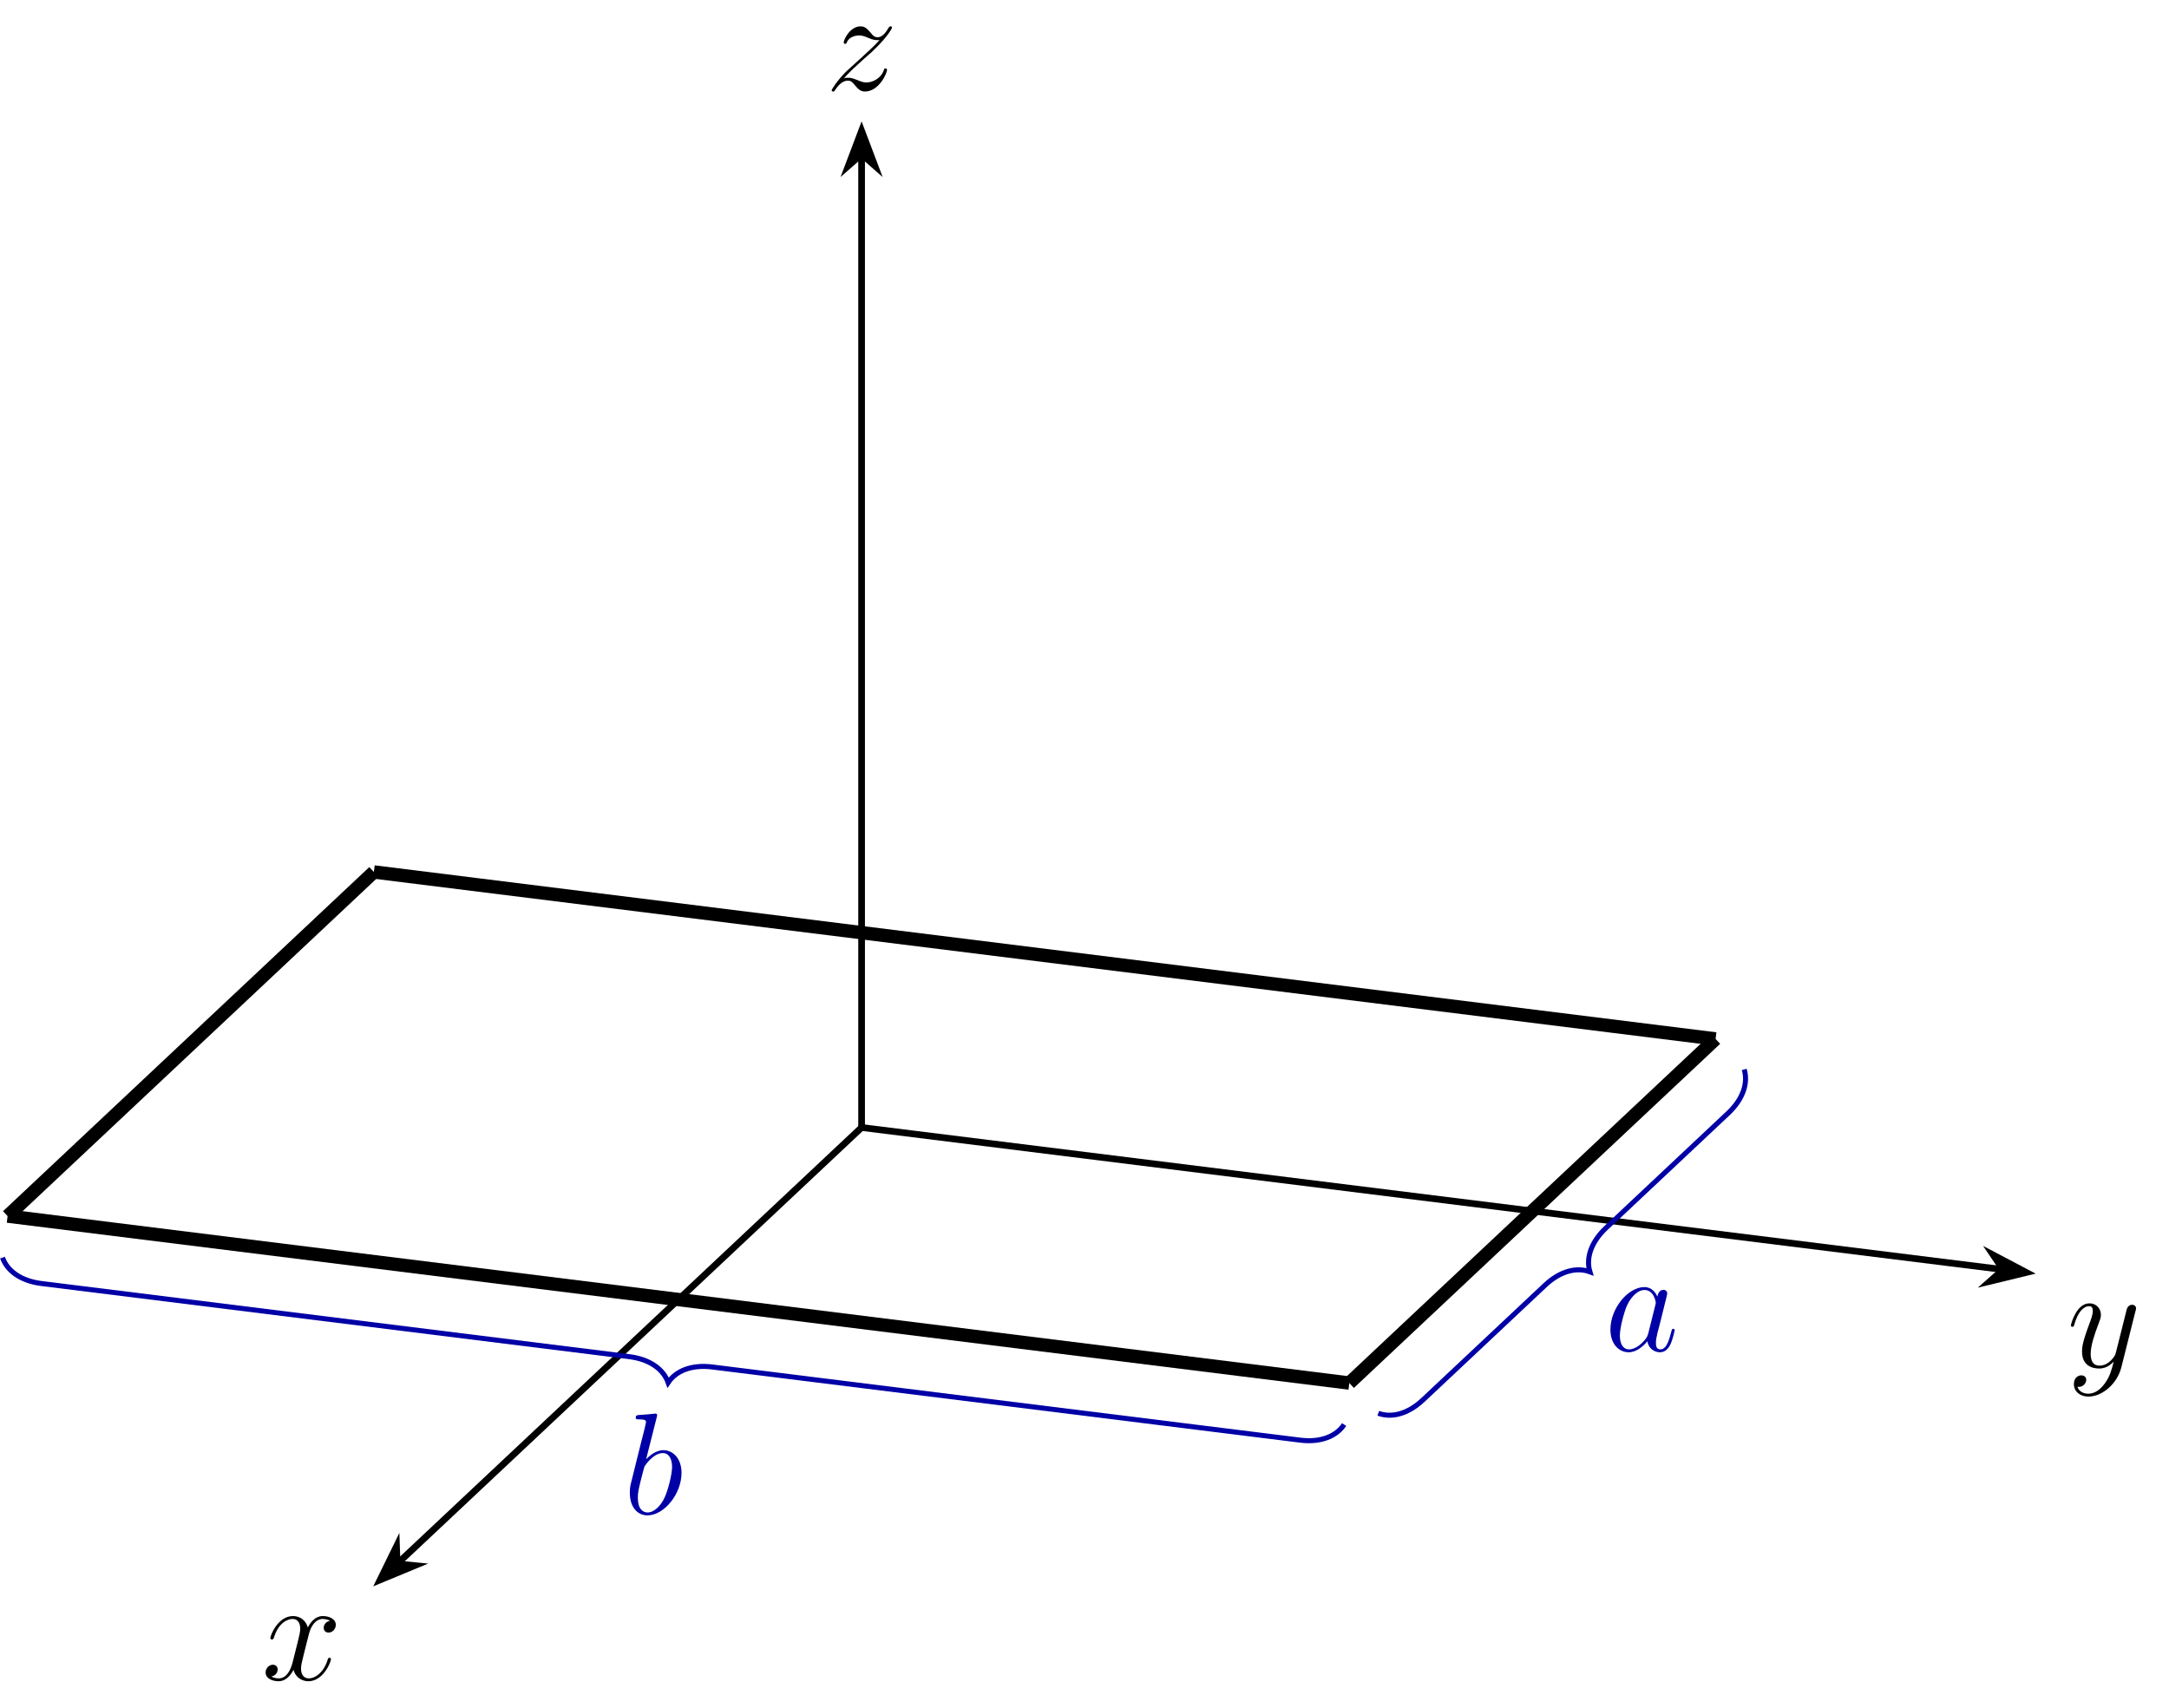
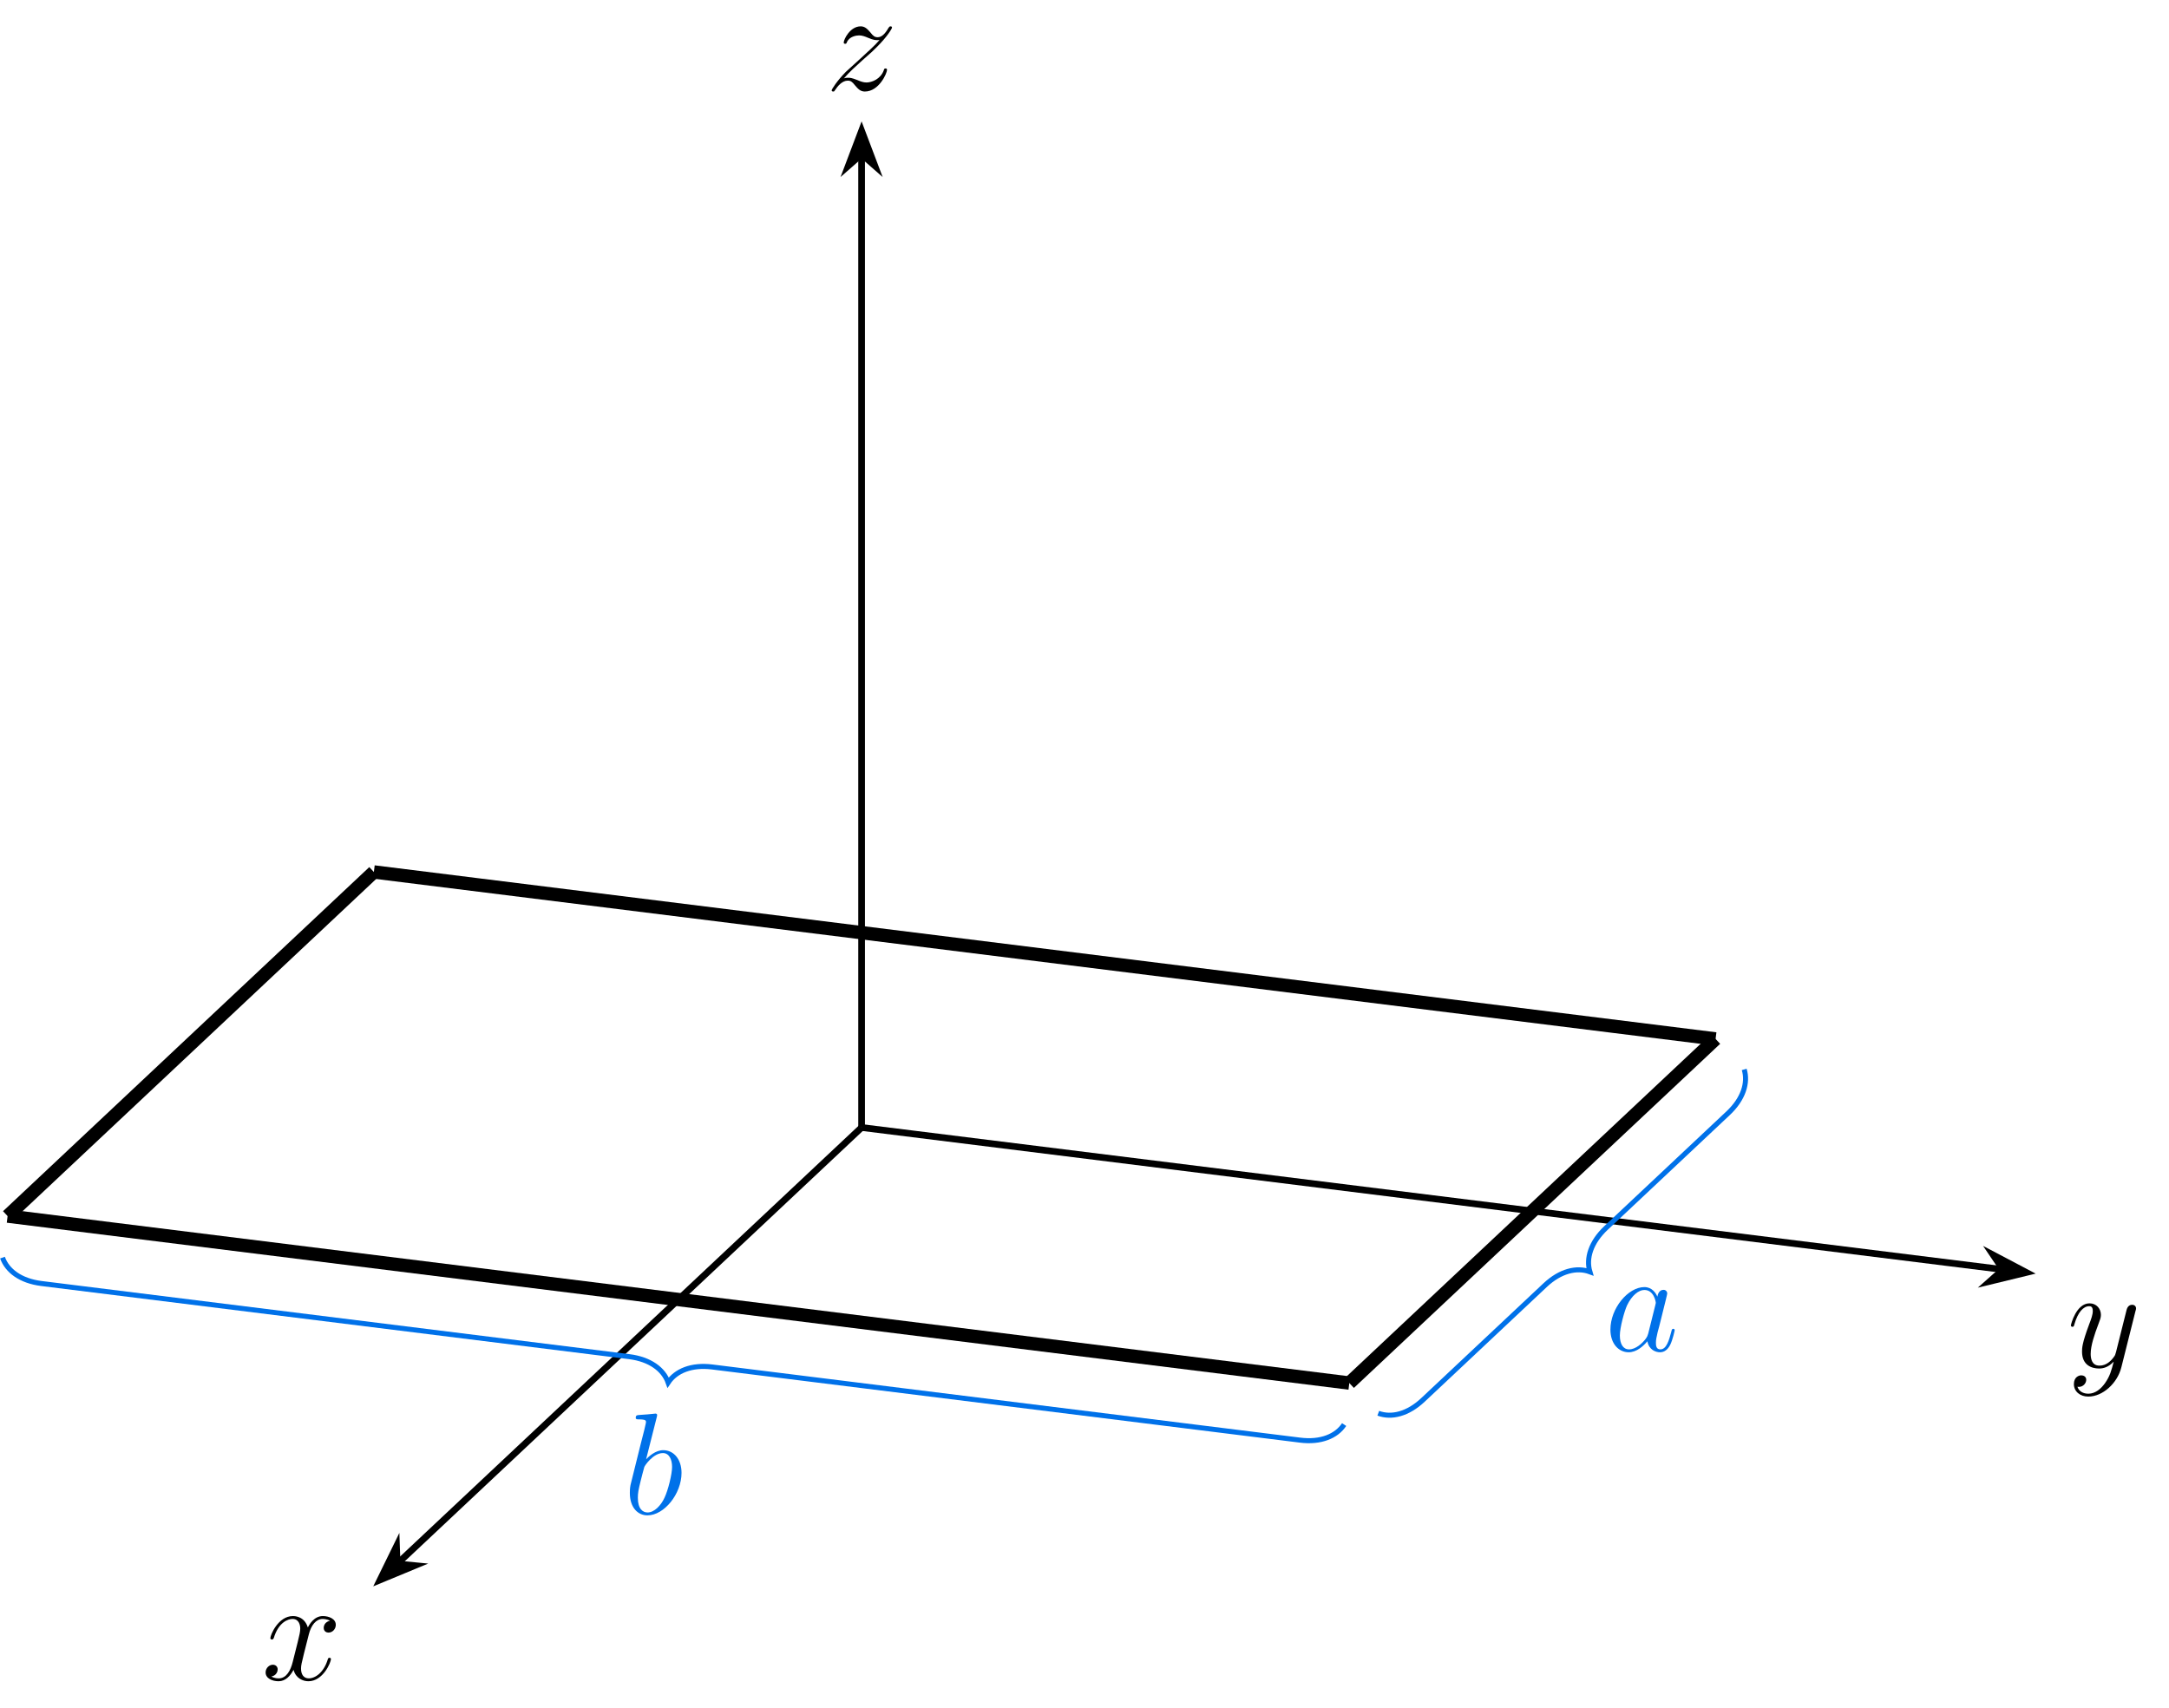
<svg xmlns="http://www.w3.org/2000/svg" xmlns:xlink="http://www.w3.org/1999/xlink" width="258.37" height="203.454" viewBox="0 0 258.37 203.454">
  <defs>
    <g>
      <g id="glyph-0-0">
        <path d="M 8.156 -7.031 C 7.609 -6.922 7.406 -6.516 7.406 -6.188 C 7.406 -5.766 7.734 -5.625 7.969 -5.625 C 8.484 -5.625 8.844 -6.078 8.844 -6.547 C 8.844 -7.266 8.031 -7.594 7.297 -7.594 C 6.25 -7.594 5.672 -6.562 5.516 -6.234 C 5.109 -7.531 4.047 -7.594 3.734 -7.594 C 1.984 -7.594 1.047 -5.344 1.047 -4.953 C 1.047 -4.891 1.125 -4.797 1.234 -4.797 C 1.375 -4.797 1.406 -4.906 1.453 -4.969 C 2.031 -6.891 3.188 -7.25 3.688 -7.25 C 4.453 -7.25 4.609 -6.531 4.609 -6.109 C 4.609 -5.734 4.516 -5.344 4.312 -4.516 L 3.719 -2.156 C 3.469 -1.125 2.969 -0.172 2.047 -0.172 C 1.969 -0.172 1.531 -0.172 1.172 -0.391 C 1.797 -0.516 1.922 -1.031 1.922 -1.234 C 1.922 -1.578 1.672 -1.797 1.344 -1.797 C 0.938 -1.797 0.484 -1.422 0.484 -0.875 C 0.484 -0.156 1.297 0.172 2.031 0.172 C 2.859 0.172 3.438 -0.484 3.812 -1.188 C 4.078 -0.172 4.938 0.172 5.578 0.172 C 7.328 0.172 8.266 -2.078 8.266 -2.469 C 8.266 -2.547 8.203 -2.625 8.094 -2.625 C 7.938 -2.625 7.922 -2.531 7.875 -2.391 C 7.406 -0.875 6.406 -0.172 5.625 -0.172 C 5.031 -0.172 4.703 -0.625 4.703 -1.328 C 4.703 -1.703 4.766 -1.984 5.047 -3.109 L 5.641 -5.453 C 5.906 -6.484 6.484 -7.25 7.281 -7.25 C 7.312 -7.25 7.797 -7.25 8.156 -7.031 Z M 8.156 -7.031 " />
      </g>
      <g id="glyph-0-1">
        <path d="M 4.531 1.922 C 4.062 2.578 3.391 3.172 2.547 3.172 C 2.344 3.172 1.516 3.141 1.25 2.344 C 1.312 2.359 1.391 2.359 1.422 2.359 C 1.953 2.359 2.297 1.906 2.297 1.516 C 2.297 1.125 1.969 0.984 1.703 0.984 C 1.422 0.984 0.828 1.188 0.828 2.031 C 0.828 2.906 1.562 3.516 2.547 3.516 C 4.266 3.516 6.016 1.922 6.484 0.016 L 8.172 -6.703 C 8.203 -6.781 8.234 -6.891 8.234 -6.984 C 8.234 -7.25 8.031 -7.422 7.766 -7.422 C 7.609 -7.422 7.25 -7.359 7.109 -6.828 L 5.844 -1.781 C 5.75 -1.469 5.75 -1.422 5.609 -1.234 C 5.266 -0.75 4.703 -0.172 3.875 -0.172 C 2.906 -0.172 2.828 -1.125 2.828 -1.578 C 2.828 -2.562 3.281 -3.891 3.75 -5.125 C 3.938 -5.625 4.047 -5.875 4.047 -6.219 C 4.047 -6.938 3.531 -7.594 2.688 -7.594 C 1.109 -7.594 0.469 -5.094 0.469 -4.953 C 0.469 -4.891 0.531 -4.797 0.656 -4.797 C 0.812 -4.797 0.828 -4.875 0.891 -5.109 C 1.312 -6.562 1.969 -7.25 2.641 -7.25 C 2.797 -7.25 3.078 -7.25 3.078 -6.688 C 3.078 -6.234 2.891 -5.734 2.641 -5.078 C 1.797 -2.828 1.797 -2.25 1.797 -1.844 C 1.797 -0.203 2.969 0.172 3.828 0.172 C 4.328 0.172 4.938 0.016 5.547 -0.625 L 5.562 -0.609 C 5.297 0.406 5.125 1.078 4.531 1.922 Z M 4.531 1.922 " />
      </g>
      <g id="glyph-0-2">
        <path d="M 2.188 -1.391 C 2.922 -2.234 3.531 -2.766 4.391 -3.547 C 5.422 -4.438 5.875 -4.875 6.109 -5.125 C 7.312 -6.312 7.922 -7.312 7.922 -7.453 C 7.922 -7.594 7.781 -7.594 7.75 -7.594 C 7.625 -7.594 7.594 -7.531 7.5 -7.406 C 7.078 -6.656 6.656 -6.297 6.219 -6.297 C 5.859 -6.297 5.672 -6.453 5.344 -6.875 C 4.969 -7.297 4.688 -7.594 4.188 -7.594 C 2.922 -7.594 2.172 -6.031 2.172 -5.672 C 2.172 -5.609 2.188 -5.516 2.344 -5.516 C 2.484 -5.516 2.5 -5.578 2.547 -5.703 C 2.844 -6.391 3.672 -6.516 4 -6.516 C 4.359 -6.516 4.703 -6.391 5.062 -6.234 C 5.719 -5.953 5.984 -5.953 6.172 -5.953 C 6.281 -5.953 6.359 -5.953 6.438 -5.969 C 5.875 -5.297 4.938 -4.484 4.172 -3.766 L 2.422 -2.172 C 1.375 -1.109 0.734 -0.094 0.734 0.031 C 0.734 0.141 0.828 0.172 0.938 0.172 C 1.031 0.172 1.047 0.156 1.172 -0.047 C 1.453 -0.484 2 -1.125 2.641 -1.125 C 3 -1.125 3.172 -1 3.516 -0.562 C 3.844 -0.188 4.125 0.172 4.688 0.172 C 6.375 0.172 7.328 -2.016 7.328 -2.406 C 7.328 -2.484 7.312 -2.578 7.141 -2.578 C 7.016 -2.578 6.984 -2.516 6.938 -2.344 C 6.562 -1.328 5.547 -0.906 4.875 -0.906 C 4.516 -0.906 4.172 -1.031 3.812 -1.188 C 3.109 -1.469 2.922 -1.469 2.703 -1.469 C 2.531 -1.469 2.344 -1.469 2.188 -1.391 Z M 2.188 -1.391 " />
      </g>
      <g id="glyph-0-3">
        <path d="M 5.188 -2.047 C 5.094 -1.75 5.094 -1.719 4.859 -1.391 C 4.484 -0.906 3.719 -0.172 2.906 -0.172 C 2.203 -0.172 1.812 -0.812 1.812 -1.828 C 1.812 -2.766 2.344 -4.703 2.672 -5.422 C 3.25 -6.625 4.062 -7.25 4.734 -7.25 C 5.875 -7.25 6.094 -5.844 6.094 -5.703 C 6.094 -5.688 6.047 -5.453 6.031 -5.422 Z M 6.281 -6.453 C 6.094 -6.906 5.625 -7.594 4.734 -7.594 C 2.797 -7.594 0.688 -5.078 0.688 -2.531 C 0.688 -0.828 1.688 0.172 2.859 0.172 C 3.812 0.172 4.609 -0.562 5.094 -1.141 C 5.266 -0.125 6.078 0.172 6.594 0.172 C 7.109 0.172 7.531 -0.141 7.828 -0.75 C 8.109 -1.344 8.344 -2.391 8.344 -2.469 C 8.344 -2.547 8.281 -2.625 8.172 -2.625 C 8.031 -2.625 8 -2.531 7.938 -2.266 C 7.672 -1.25 7.359 -0.172 6.641 -0.172 C 6.141 -0.172 6.109 -0.625 6.109 -0.969 C 6.109 -1.359 6.172 -1.547 6.312 -2.219 C 6.438 -2.656 6.531 -3.031 6.656 -3.531 C 7.297 -6.109 7.453 -6.734 7.453 -6.828 C 7.453 -7.078 7.266 -7.266 7.016 -7.266 C 6.453 -7.266 6.312 -6.656 6.281 -6.453 Z M 6.281 -6.453 " />
      </g>
      <g id="glyph-0-4">
        <path d="M 3.984 -11.516 C 4 -11.594 4.031 -11.688 4.031 -11.781 C 4.031 -11.953 3.859 -11.953 3.828 -11.953 C 3.812 -11.953 3.188 -11.891 2.875 -11.859 C 2.578 -11.844 2.328 -11.812 2.016 -11.797 C 1.594 -11.766 1.484 -11.75 1.484 -11.438 C 1.484 -11.266 1.656 -11.266 1.828 -11.266 C 2.703 -11.266 2.703 -11.109 2.703 -10.938 C 2.703 -10.812 2.562 -10.312 2.5 -10 L 2.078 -8.344 C 1.906 -7.656 0.938 -3.75 0.859 -3.438 C 0.781 -3.016 0.781 -2.719 0.781 -2.5 C 0.781 -0.734 1.75 0.172 2.875 0.172 C 4.875 0.172 6.938 -2.391 6.938 -4.891 C 6.938 -6.469 6.047 -7.594 4.75 -7.594 C 3.859 -7.594 3.047 -6.859 2.719 -6.516 Z M 2.891 -0.172 C 2.344 -0.172 1.734 -0.578 1.734 -1.922 C 1.734 -2.5 1.797 -2.828 2.094 -4.031 C 2.156 -4.25 2.422 -5.359 2.5 -5.578 C 2.531 -5.719 3.547 -7.25 4.719 -7.25 C 5.469 -7.25 5.812 -6.484 5.812 -5.594 C 5.812 -4.766 5.344 -2.828 4.906 -1.922 C 4.484 -1 3.688 -0.172 2.891 -0.172 Z M 2.891 -0.172 " />
      </g>
    </g>
  </defs>
  <path fill="none" stroke-width="0.797" stroke-linecap="butt" stroke-linejoin="miter" stroke="rgb(0%, 0%, 0%)" stroke-opacity="1" stroke-miterlimit="10" d="M 0.001 0.001 L -55.183 -51.855 " transform="matrix(1, 0, 0, -1, 102.632, 134.333)" />
  <path fill-rule="nonzero" fill="rgb(0%, 0%, 0%)" fill-opacity="1" stroke-width="0.797" stroke-linecap="butt" stroke-linejoin="miter" stroke="rgb(0%, 0%, 0%)" stroke-opacity="1" stroke-miterlimit="10" d="M 5.44 0.001 L 1.287 1.572 L 2.663 0.001 L 1.288 -1.57 Z M 5.44 0.001 " transform="matrix(-0.7287, 0.68475, 0.68475, 0.7287, 49.24441, 184.5004)" />
  <g fill="rgb(0%, 0%, 0%)" fill-opacity="1">
    <use xlink:href="#glyph-0-0" x="31.156" y="200.133" />
  </g>
  <path fill="none" stroke-width="0.797" stroke-linecap="butt" stroke-linejoin="miter" stroke="rgb(0%, 0%, 0%)" stroke-opacity="1" stroke-miterlimit="10" d="M 0.001 0.001 L 135.786 -16.901 " transform="matrix(1, 0, 0, -1, 102.632, 134.333)" />
  <path fill-rule="nonzero" fill="rgb(0%, 0%, 0%)" fill-opacity="1" stroke-width="0.797" stroke-linecap="butt" stroke-linejoin="miter" stroke="rgb(0%, 0%, 0%)" stroke-opacity="1" stroke-miterlimit="10" d="M 5.442 0.002 L 1.287 1.571 L 2.663 -0.002 L 1.288 -1.57 Z M 5.442 0.002 " transform="matrix(0.99231, 0.1235, 0.1235, -0.99231, 235.9707, 150.9311)" />
  <g fill="rgb(0%, 0%, 0%)" fill-opacity="1">
    <use xlink:href="#glyph-0-1" x="246.213" y="162.874" />
  </g>
  <path fill="none" stroke-width="0.797" stroke-linecap="butt" stroke-linejoin="miter" stroke="rgb(0%, 0%, 0%)" stroke-opacity="1" stroke-miterlimit="10" d="M 0.001 0.001 L 0.001 115.774 " transform="matrix(1, 0, 0, -1, 102.632, 134.333)" />
  <path fill-rule="nonzero" fill="rgb(0%, 0%, 0%)" fill-opacity="1" stroke-width="0.797" stroke-linecap="butt" stroke-linejoin="miter" stroke="rgb(0%, 0%, 0%)" stroke-opacity="1" stroke-miterlimit="10" d="M 5.439 -0.001 L 1.287 1.569 L 2.666 -0.001 L 1.287 -1.571 Z M 5.439 -0.001 " transform="matrix(0, -1, -1, 0, 102.632, 21.02543)" />
  <g fill="rgb(0%, 0%, 0%)" fill-opacity="1">
    <use xlink:href="#glyph-0-2" x="98.333" y="10.733" />
  </g>
  <path fill="none" stroke-width="1.594" stroke-linecap="butt" stroke-linejoin="miter" stroke="rgb(0%, 0%, 0%)" stroke-opacity="1" stroke-miterlimit="10" d="M 58.098 -30.444 L -101.726 -10.55 " transform="matrix(1, 0, 0, -1, 102.632, 134.333)" />
  <path fill="none" stroke-width="1.594" stroke-linecap="butt" stroke-linejoin="miter" stroke="rgb(0%, 0%, 0%)" stroke-opacity="1" stroke-miterlimit="10" d="M -101.726 -10.55 L -58.097 30.446 " transform="matrix(1, 0, 0, -1, 102.632, 134.333)" />
  <path fill="none" stroke-width="1.594" stroke-linecap="butt" stroke-linejoin="miter" stroke="rgb(0%, 0%, 0%)" stroke-opacity="1" stroke-miterlimit="10" d="M -58.097 30.446 L 101.727 10.552 " transform="matrix(1, 0, 0, -1, 102.632, 134.333)" />
  <path fill="none" stroke-width="1.594" stroke-linecap="butt" stroke-linejoin="miter" stroke="rgb(0%, 0%, 0%)" stroke-opacity="1" stroke-miterlimit="10" d="M 101.727 10.552 L 58.098 -30.444 " transform="matrix(1, 0, 0, -1, 102.632, 134.333)" />
-   <path fill="none" stroke-width="0.598" stroke-linecap="butt" stroke-linejoin="miter" stroke="rgb(0%, 0%, 64.999%)" stroke-opacity="1" stroke-miterlimit="10" d="M 105.138 6.923 C 105.618 5.321 105.028 3.399 103.212 1.696 L 88.677 -11.964 C 86.864 -13.671 86.274 -15.589 86.755 -17.19 C 85.184 -16.612 83.231 -17.081 81.419 -18.784 L 66.88 -32.444 C 65.067 -34.151 63.114 -34.62 61.548 -34.042 " transform="matrix(1, 0, 0, -1, 102.632, 134.333)" />
-   <g fill="rgb(0%, 0%, 64.999%)" fill-opacity="1">
+   <path fill="none" stroke-width="0.598" stroke-linecap="butt" stroke-linejoin="miter" stroke="rgb(0%, 44.118%, 91.248%)" stroke-opacity="1" stroke-miterlimit="10" d="M 105.138 6.923 C 105.618 5.321 105.028 3.399 103.212 1.696 L 88.677 -11.964 C 86.864 -13.671 86.274 -15.589 86.755 -17.19 C 85.184 -16.612 83.231 -17.081 81.419 -18.784 L 66.88 -32.444 C 65.067 -34.151 63.114 -34.62 61.548 -34.042 " transform="matrix(1, 0, 0, -1, 102.632, 134.333)" />
+   <g fill="rgb(0%, 44.118%, 91.248%)" fill-opacity="1">
    <use xlink:href="#glyph-0-3" x="191.144" y="160.938" />
  </g>
-   <path fill="none" stroke-width="0.598" stroke-linecap="butt" stroke-linejoin="miter" stroke="rgb(0%, 0%, 64.999%)" stroke-opacity="1" stroke-miterlimit="10" d="M 57.481 -35.39 C 56.556 -36.78 54.704 -37.554 52.231 -37.245 L -17.792 -28.53 C -20.261 -28.222 -22.116 -28.995 -23.042 -30.386 C -23.597 -28.812 -25.206 -27.608 -27.675 -27.3 L -97.698 -18.585 C -100.171 -18.276 -101.777 -17.073 -102.335 -15.499 " transform="matrix(1, 0, 0, -1, 102.632, 134.333)" />
-   <g fill="rgb(0%, 0%, 64.999%)" fill-opacity="1">
+   <path fill="none" stroke-width="0.598" stroke-linecap="butt" stroke-linejoin="miter" stroke="rgb(0%, 44.118%, 91.248%)" stroke-opacity="1" stroke-miterlimit="10" d="M 57.481 -35.39 C 56.556 -36.78 54.704 -37.554 52.231 -37.245 L -17.792 -28.53 C -20.261 -28.222 -22.116 -28.995 -23.042 -30.386 C -23.597 -28.812 -25.206 -27.608 -27.675 -27.3 L -97.698 -18.585 C -100.171 -18.276 -101.777 -17.073 -102.335 -15.499 " transform="matrix(1, 0, 0, -1, 102.632, 134.333)" />
+   <g fill="rgb(0%, 44.118%, 91.248%)" fill-opacity="1">
    <use xlink:href="#glyph-0-4" x="74.246" y="180.369" />
  </g>
</svg>
